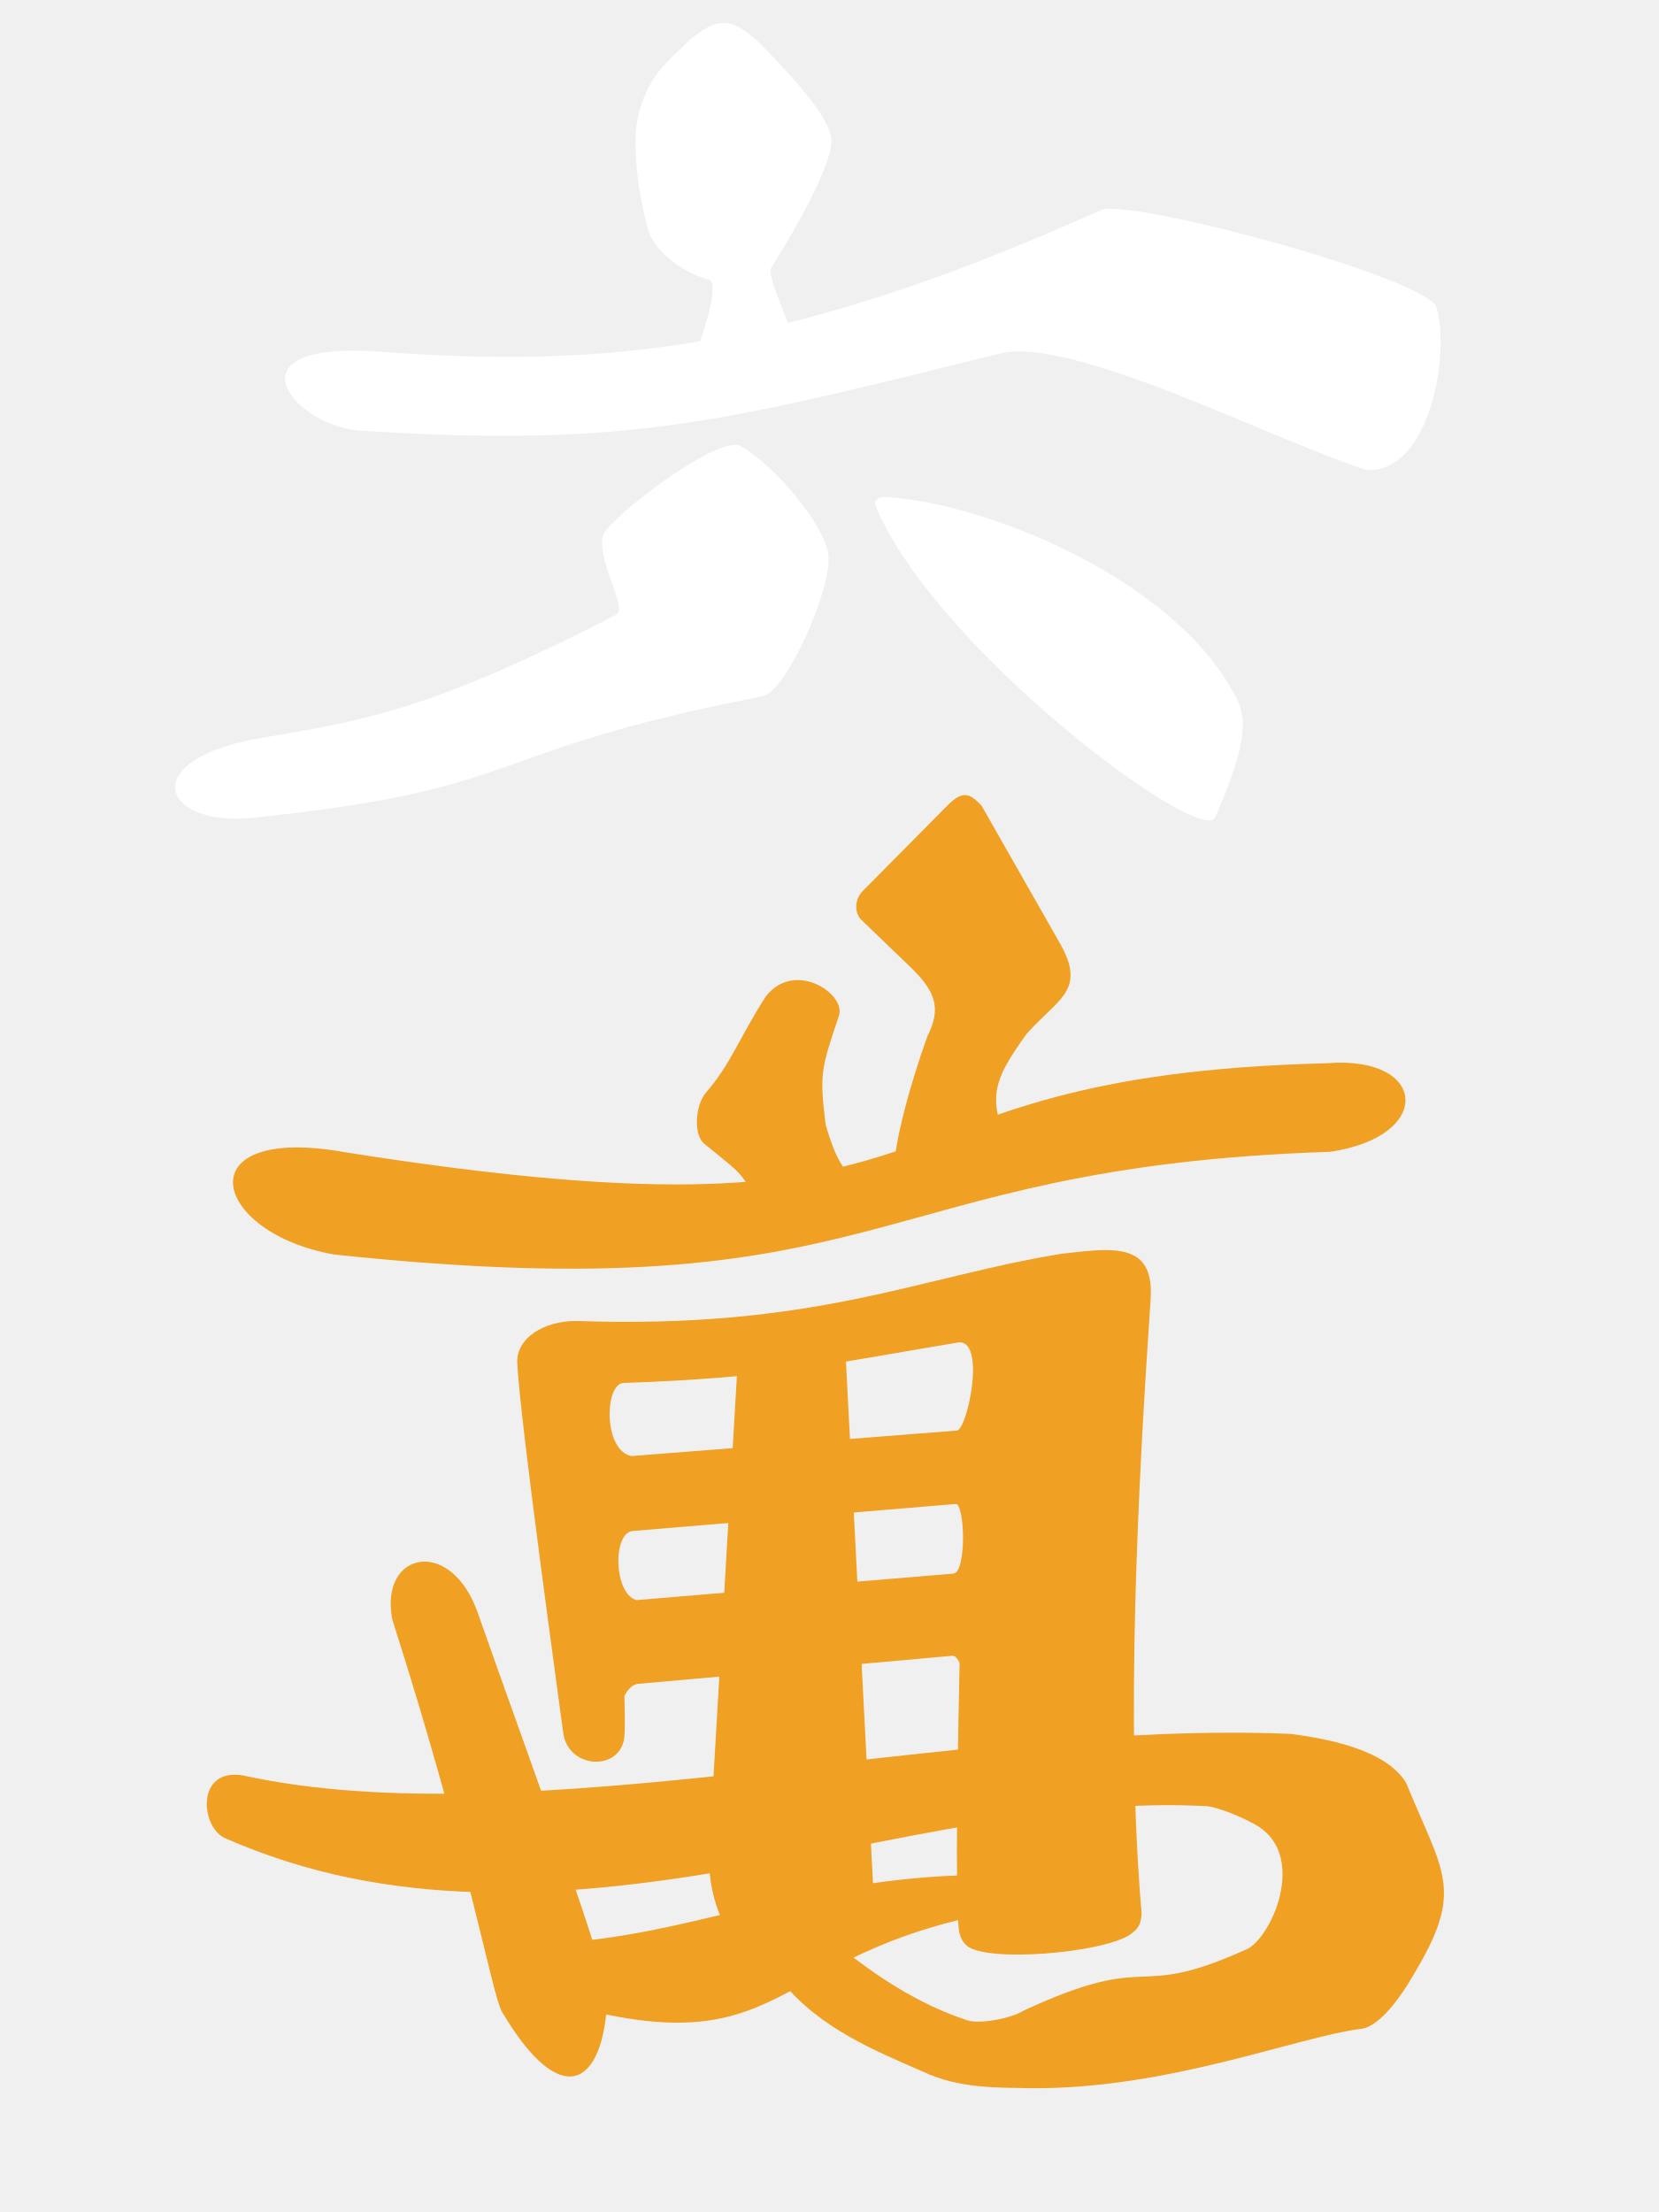
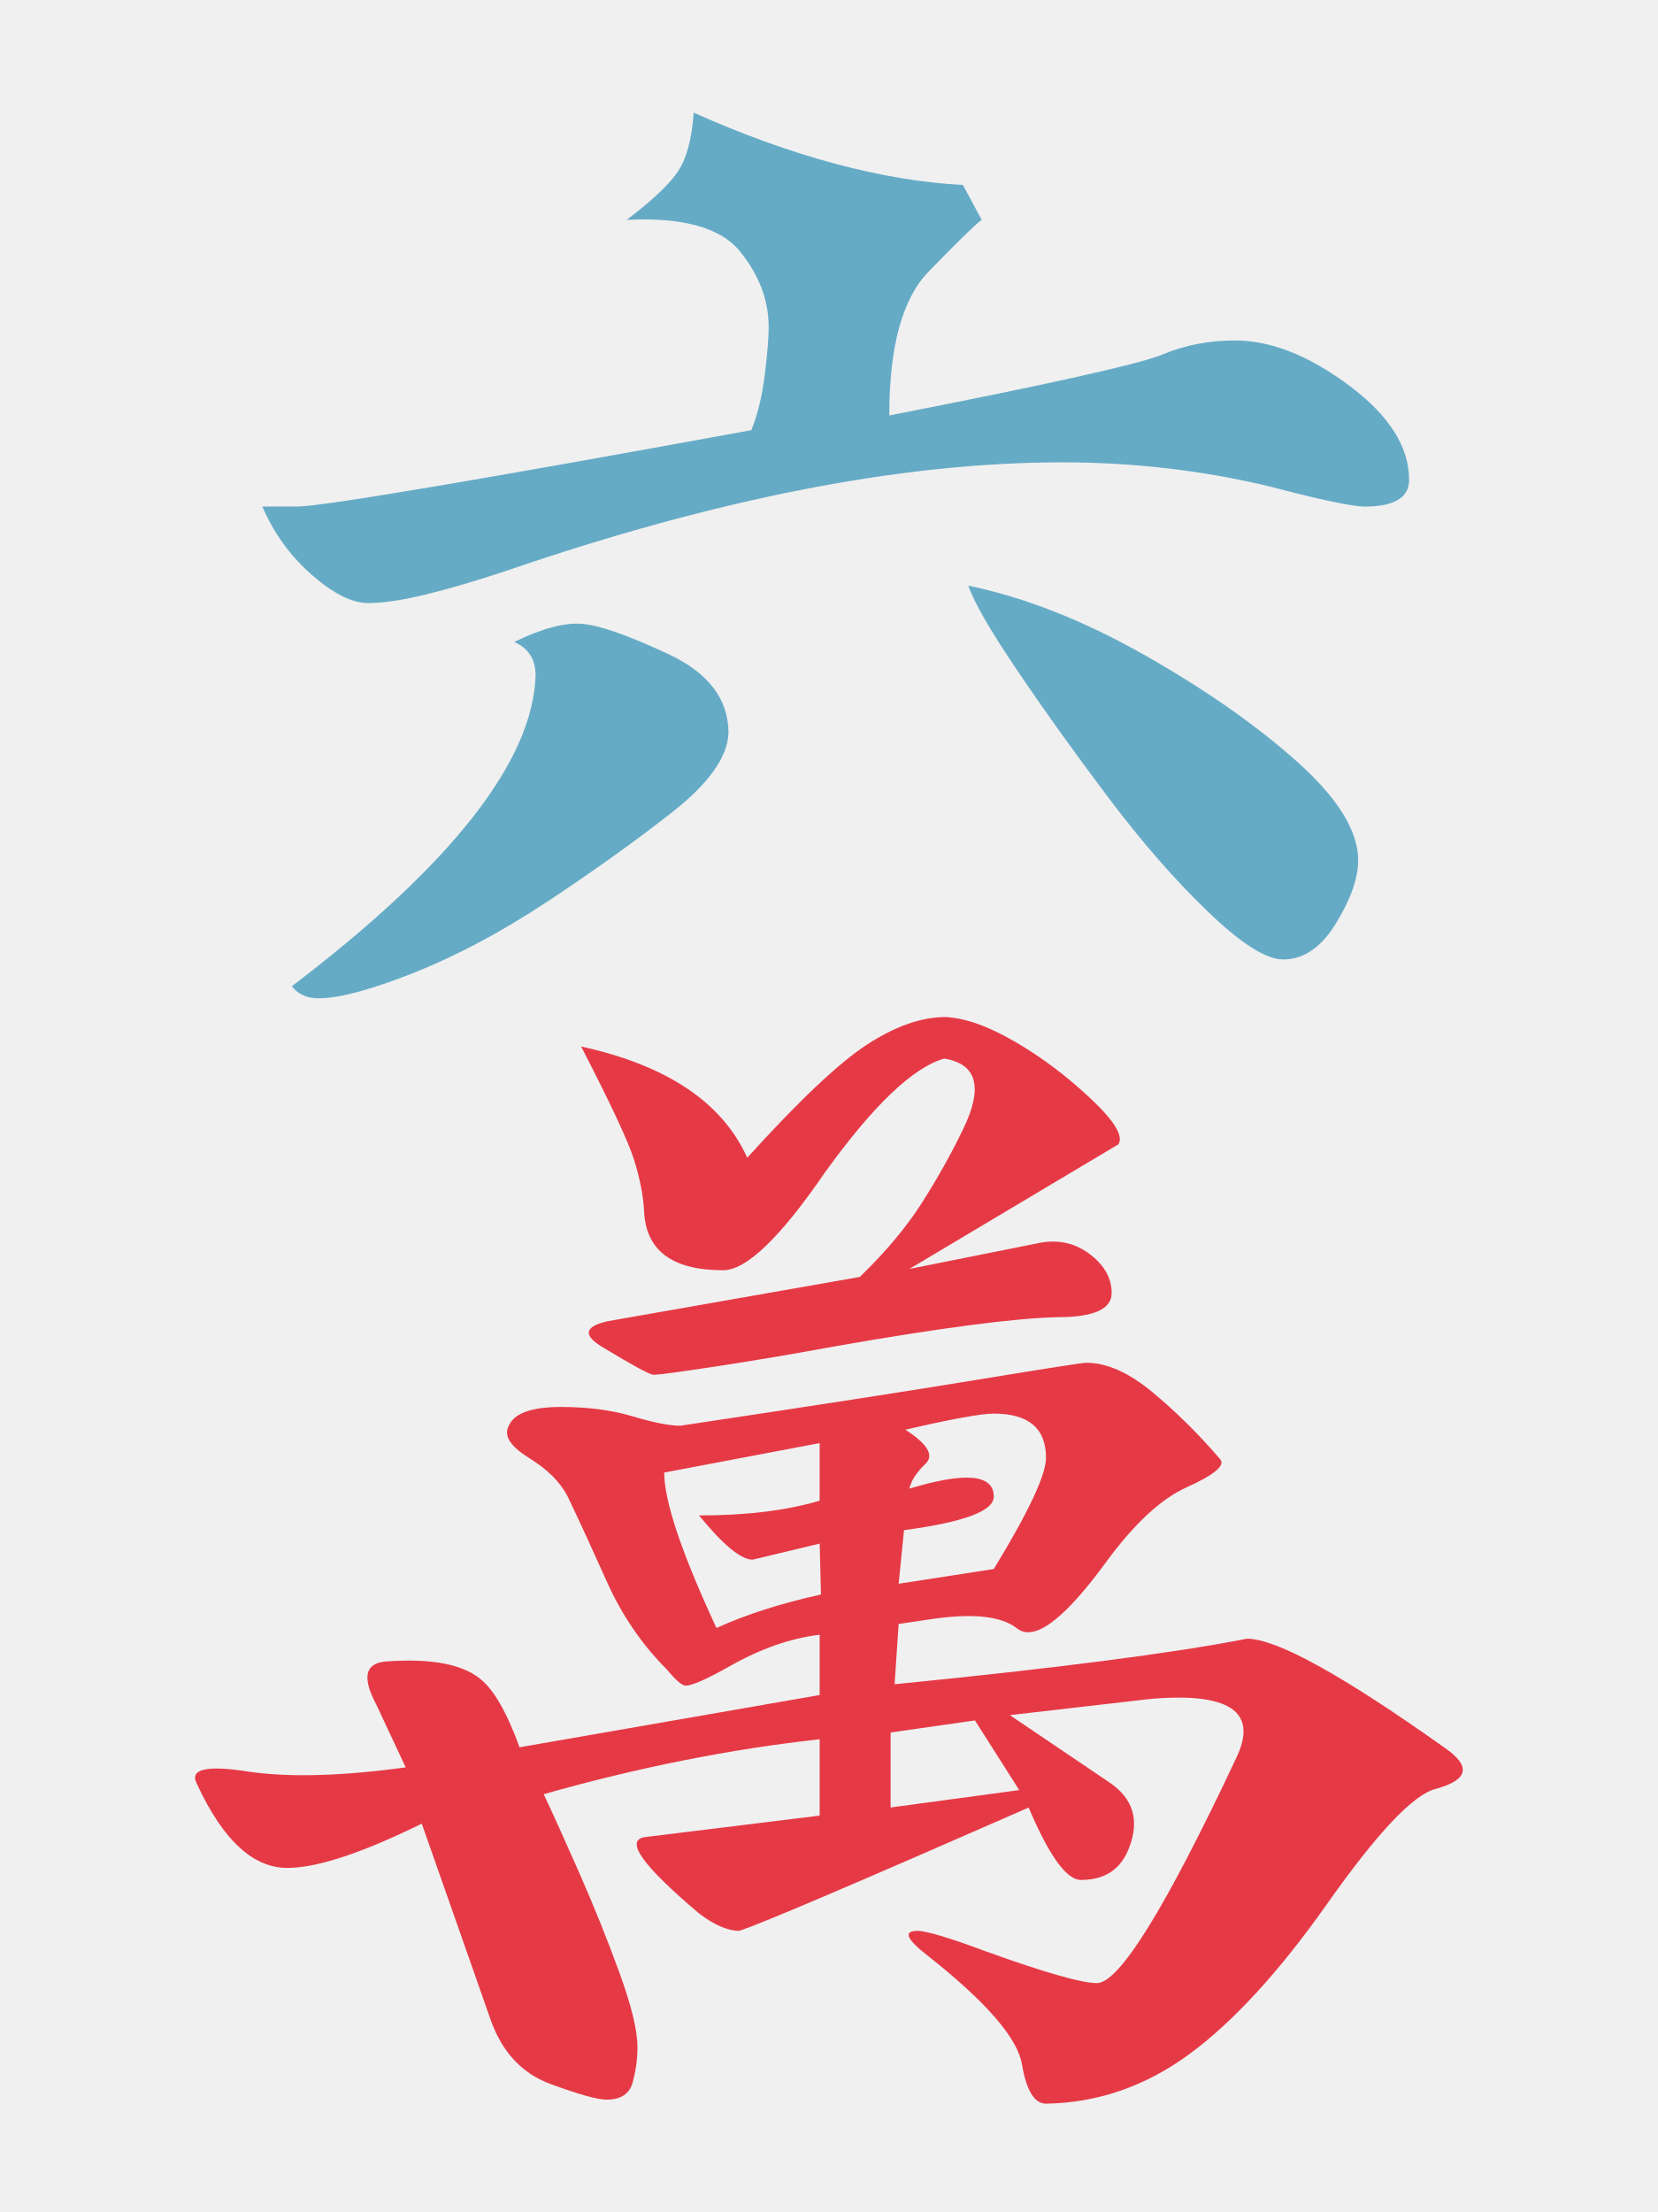
- <svg xmlns="http://www.w3.org/2000/svg" xmlns:ns1="http://www.openswatchbook.org/uri/2009/osb" width="300" height="400" viewBox="0 0 300 400" id="svg2" version="1.1">
-   <defs id="defs4">
-     <linearGradient id="linearGradient10055" ns1:paint="solid">
-       <stop style="stop-color:#000000;stop-opacity:1;" offset="0" id="stop10057" />
-     </linearGradient>
-     <marker orient="auto" refY="0" refX="0" id="Arrow1Lstart" style="overflow:visible">
-       <path id="path4978" d="M 0,0 5,-5 -12.5,0 5,5 0,0 Z" style="fill:#000000;fill-opacity:1;fill-rule:evenodd;stroke:#ff5c00;stroke-width:1pt;stroke-opacity:1" transform="matrix(0.8,0,0,0.8,10,0)" />
-     </marker>
-     <clipPath clipPathUnits="userSpaceOnUse" id="clipPath4243">
-       <circle style="opacity:1;fill:#000000;fill-opacity:0.297;fill-rule:nonzero;stroke:#000000;stroke-width:19.133;stroke-linecap:butt;stroke-linejoin:round;stroke-miterlimit:4;stroke-dasharray:none;stroke-dashoffset:0;stroke-opacity:1" id="circle4245" cx="-264.66" cy="-198.207" r="293.954" />
-     </clipPath>
-     <clipPath clipPathUnits="userSpaceOnUse" id="clipPath7847">
-       <ellipse style="opacity:1;fill:#822600;fill-opacity:1;fill-rule:nonzero;stroke:none;stroke-width:12;stroke-linecap:round;stroke-linejoin:round;stroke-miterlimit:4;stroke-dasharray:none;stroke-dashoffset:0;stroke-opacity:1" id="ellipse7849" cx="394" cy="552.362" rx="349.495" ry="216" />
-     </clipPath>
-     <clipPath clipPathUnits="userSpaceOnUse" id="clipPath4243-1">
-       <circle style="opacity:1;fill:#000000;fill-opacity:0.297;fill-rule:nonzero;stroke:#000000;stroke-width:19.133;stroke-linecap:butt;stroke-linejoin:round;stroke-miterlimit:4;stroke-dasharray:none;stroke-dashoffset:0;stroke-opacity:1" id="circle4245-4" cx="-264.66" cy="-198.207" r="293.954" />
-     </clipPath>
-     <clipPath clipPathUnits="userSpaceOnUse" id="clipPath7876">
-       <circle style="opacity:1;fill:#000000;fill-opacity:0.297;fill-rule:nonzero;stroke:#000000;stroke-width:19.133;stroke-linecap:butt;stroke-linejoin:round;stroke-miterlimit:4;stroke-dasharray:none;stroke-dashoffset:0;stroke-opacity:1" id="circle7878" cx="-264.66" cy="-198.207" r="293.954" />
-     </clipPath>
-     <clipPath clipPathUnits="userSpaceOnUse" id="clipPath14693">
-       <rect style="opacity:1;fill:#a53c3c;fill-opacity:1;fill-rule:nonzero;stroke:none;stroke-width:8;stroke-linecap:round;stroke-linejoin:round;stroke-miterlimit:4;stroke-dasharray:none;stroke-dashoffset:0;stroke-opacity:1" id="rect14695" width="131.784" height="168.821" x="-332.596" y="383.498" rx="1.255" ry="3.751" transform="matrix(0.9993908,-0.03489951,0.03489951,0.9993908,0,0)" />
-     </clipPath>
-     <clipPath clipPathUnits="userSpaceOnUse" id="clipPath14952">
-       <ellipse style="opacity:1;fill:#a53c3c;fill-opacity:1;fill-rule:nonzero;stroke:none;stroke-width:7;stroke-linecap:round;stroke-linejoin:round;stroke-miterlimit:4;stroke-dasharray:none;stroke-dashoffset:0;stroke-opacity:1" id="ellipse14954" cx="-271.344" cy="647.256" rx="69.057" ry="116.911" transform="matrix(0.9993908,-0.03489951,0.03489951,0.9993908,0,0)" />
-     </clipPath>
-     <pattern y="0" x="0" height="6" width="6" patternUnits="userSpaceOnUse" id="EMFhbasepattern" />
-   </defs>
-   <g id="layer1" transform="translate(0,-652.3622)">
-     <g id="g4220">
-       <path style="fill:#ffffff;fill-opacity:1;fill-rule:evenodd;stroke:none;stroke-width:1px;stroke-linecap:butt;stroke-linejoin:miter;stroke-opacity:1" d="m 138.731,661.522 c -6.662,-6.951 -9.144,-5.771 -14.01,-1.951 -3.9,3.998 -7.614,6.227 -9.403,14.146 -0.967,4.359 -0.136,13.042 1.951,20.487 1.287,3.662 6.019,7.381 11.005,8.78 1.709,0.542 -0.623,8.672 -2.439,13.007 l 18.21,-0.976 c -1.542,-4.9 -5.492,-12.838 -4.553,-14.308 5.1,-7.982 10.834,-18.724 10.861,-22.763 0.07,-3.681 -5.626,-10.163 -11.622,-16.422 z" id="path13466" />
-       <path style="fill:#ffffff;fill-opacity:1;fill-rule:evenodd;stroke:none;stroke-width:1px;stroke-linecap:butt;stroke-linejoin:miter;stroke-opacity:1" d="m 64.55,730.19 c -11.592,-1.2 -23.54,-15.848 3.029,-14.308 42.501,3.246 75.194,-0.247 131.689,-25.611 6.909,-1.686 58.325,12.344 60.432,17.56 2.654,7.909 -1.029,30.331 -12.666,29.494 -16.472,-5.205 -53.428,-24.456 -66.374,-20.983 -49.456,12.159 -66.638,17.118 -116.11,13.848 z" id="path13468" />
-       <path style="fill:#ffffff;fill-opacity:1;fill-rule:evenodd;stroke:none;stroke-width:1px;stroke-linecap:butt;stroke-linejoin:miter;stroke-opacity:1" d="m 133.871,733.005 c -4.023,-2.139 -24.469,13.505 -24.897,16.39 -0.846,5.325 4.786,12.92 2.299,14.189 -35.138,18.204 -47.383,19.284 -65.468,22.487 -21.424,4.198 -16.072,15.92 0,14.165 50.84,-5.295 39.721,-11.786 92.174,-21.982 4.079,-0.897 11.869,-18.058 11.869,-24.792 0,-5.73 -10.277,-17.435 -15.977,-20.457 z" id="path13470" />
-       <path style="fill:#ffffff;fill-opacity:1;fill-rule:evenodd;stroke:none;stroke-width:1px;stroke-linecap:butt;stroke-linejoin:miter;stroke-opacity:1" d="m 160.507,742.246 c -2.032,-0.118 -2.566,0.662 -2.081,1.814 10.907,25.898 58.795,61.458 61.326,56.121 7.436,-17.12 5.181,-19.571 2.029,-24.69 -11.855,-19.096 -43.212,-31.99 -61.274,-33.245 z" id="path13472" />
-     </g>
-     <g id="g6031" transform="translate(1034.343,648.8857)">
-       <path style="fill:#f0a023;fill-opacity:1;fill-rule:evenodd;stroke:none;stroke-width:1px;stroke-linecap:butt;stroke-linejoin:miter;stroke-opacity:1" d="m -973.9,230.335 c 101.51,10.776 95.086,-15.762 180.061,-18.577 18.885,-2.746 17.635,-17.46 -0.449,-16.017 -90.368,2.243 -58.779,34.939 -177.693,16.092 -28.997,-5.176 -24.264,14.568 -1.919,18.502 z" id="path6014" />
-       <path style="fill:#f0a023;fill-opacity:1;fill-rule:evenodd;stroke:none;stroke-width:1px;stroke-linecap:butt;stroke-linejoin:miter;stroke-opacity:1" d="m -882.636,187.136 c 1.311,-3.924 -7.997,-10.181 -13.219,-3.472 -4.831,7.479 -6.264,12.156 -10.86,17.42 -1.958,2.393 -2.241,7.725 -0.217,9.268 7.568,6.199 6.724,4.784 11.5,14.738 l 20.531,-1.762 c -6.52,-8.589 -7.597,-7.835 -10.131,-16.424 -1.165,-9.327 -0.808,-10.176 2.397,-19.767 z" id="path6017" />
-       <path style="fill:#f0a023;fill-opacity:1;fill-rule:evenodd;stroke:none;stroke-width:1px;stroke-linecap:butt;stroke-linejoin:miter;stroke-opacity:1" d="m -856.843,149.174 c -2.072,-2.165 -3.31,-2.932 -6.213,0 l -15.391,15.541 c -1.348,1.5 -1.372,3.705 -0.264,4.97 l 9.17,8.834 c 4.354,4.252 5.464,7.314 2.9,12.336 -3.42,9.616 -5.986,19.367 -6.097,24.708 l 21.181,-3.487 c -3.959,-9.817 -3.871,-12.357 2.865,-21.646 5.559,-6.327 10.933,-7.774 5.995,-16.417 z" id="path6019" />
-       <path style="fill:#f0a023;fill-opacity:1;fill-rule:evenodd;stroke:none;stroke-width:1px;stroke-linecap:butt;stroke-linejoin:miter;stroke-opacity:1" d="m -834.439,229.529 c -2.38,3.3e-4 -5.115,0.352 -7.986,0.676 -25.981,4.24 -44.632,13.662 -87.783,12.141 -5.841,0.03 -10.797,3.108 -10.592,7.59 0.416,9.893 7.7,62.177 8.305,66.889 0.853,6.418 9.79,6.988 10.967,1.342 0.216,-1.034 0.221,-3.958 0.098,-7.996 0.548,-1.144 1.398,-2.02 2.309,-2.184 l 56.982,-5.092 c 0.58,0.007 1.014,0.545 1.32,1.33 -0.442,20.093 -0.684,39.742 -0.254,46.623 0.124,1.52 0.051,3.12 1.57,4.486 3.627,3.034 24.108,1.363 29.408,-1.947 1.469,-1.078 2,-1.583 2.197,-3.83 -2.961,-33.992 -0.668,-77.217 1.605,-110.873 0.596,-7.453 -2.911,-9.155 -8.146,-9.154 z m -26.98,16.764 c 5.652,-1.389 2.022,15.829 0.088,15.877 l -58.828,4.611 c -5.127,-1.024 -4.88,-13.066 -1.422,-13.229 26.638,-0.896 35.744,-3.181 60.162,-7.26 z m -0.129,29.152 c 1.706,-0.131 2.018,12.385 -0.381,12.586 l -57.32,4.797 c -4.101,-1.151 -4.352,-11.962 -0.779,-12.492 z" id="path6021" />
-       <path style="fill:#f0a023;fill-opacity:1;fill-rule:evenodd;stroke:none;stroke-width:1px;stroke-linecap:butt;stroke-linejoin:miter;stroke-opacity:1" d="m -881.542,246.32 -19.233,0.635 -5.291,90.559 c -0.751,10.292 4.492,20.611 11.241,20.763 l 18.742,-6.546 z" id="path6023" />
-       <path style="fill:#f0a023;fill-opacity:1;fill-rule:evenodd;stroke:none;stroke-width:1px;stroke-linecap:butt;stroke-linejoin:miter;stroke-opacity:1" d="m -942.636,354.94 0.846,8.028 c 54.246,18.284 41.637,-8.576 96.894,-15.151 l -0.635,-4.928 c -42.242,-2.987 -64.353,13.179 -97.106,12.052 z" id="path6025" />
-       <path style="fill:#f0a023;fill-opacity:1;fill-rule:evenodd;stroke:none;stroke-width:1px;stroke-linecap:butt;stroke-linejoin:miter;stroke-opacity:1" d="m -947.816,295.507 c -4.791,-14.349 -18.048,-11.531 -15.569,0.885 13.897,43.448 17.942,67.497 19.799,70.859 10.792,18.229 18.403,13.454 19.078,-2.434 0.111,-4.849 -14.234,-43.495 -23.308,-69.31 z" id="path6027" />
-       <path style="fill:#f0a023;fill-opacity:1;fill-rule:evenodd;stroke:none;stroke-width:1px;stroke-linecap:butt;stroke-linejoin:miter;stroke-opacity:1" d="m -990.503,324.512 c -8.359,-1.304 -7.6,9.084 -3.317,11.288 59.847,26.468 123.838,-8.866 177.967,-5.691 2.058,0.369 5.313,1.564 8.294,3.202 9.557,5.048 3.734,19.51 -0.976,22.479 -21.536,9.845 -16.514,0.091 -40.673,11.25 -2.277,1.46 -8.257,2.597 -10.482,1.685 -8.943,-2.978 -16.302,-8.102 -22.15,-12.664 l -11.188,5.646 c 6.905,8.601 17.1,12.672 25.541,16.371 6.747,3.213 14.126,2.854 19.029,3.006 25.108,0.345 48.589,-9.297 60.403,-10.755 3.458,-0.53 7.483,-6.525 9.051,-9.31 9.691,-15.872 5.688,-18.57 -1.086,-35.189 -3.849,-6.232 -14.98,-8.012 -20.828,-8.805 -60.718,-2.574 -138.254,18.812 -189.585,7.487 z" id="path6029" />
+ <svg xmlns="http://www.w3.org/2000/svg" version="1.1" id="Layer_1" x="0px" y="0px" width="66.334px" height="88.5px" viewBox="0 0 66.334 88.5" enable-background="new 0 0 66.334 88.5" xml:space="preserve">
+   <g>
+     <g>
+       <path fill="#E63946" d="M57.773,69.905c-4.075-2.895-6.7-4.342-7.88-4.342c-2.895,0.57-7.595,1.179-14.098,1.822l0.161-2.411    l1.446-0.215c1.572-0.214,2.662-0.09,3.27,0.375c0.679,0.57,1.857-0.287,3.538-2.573c1.143-1.571,2.233-2.59,3.271-3.055    c1.105-0.5,1.555-0.875,1.339-1.125c-0.856-1.001-1.76-1.894-2.708-2.68c-0.946-0.787-1.831-1.179-2.651-1.179    c-0.144,0-1.574,0.223-4.287,0.669c-2.716,0.448-6.701,1.063-11.953,1.851c-0.43,0-1.064-0.124-1.906-0.375    c-0.838-0.251-1.793-0.376-2.865-0.376c-1.18,0-1.877,0.251-2.091,0.751c-0.215,0.393,0.053,0.821,0.805,1.286    c0.751,0.465,1.267,0.982,1.554,1.555c0.429,0.895,0.946,2.02,1.554,3.376c0.606,1.358,1.411,2.537,2.413,3.538    c0.356,0.429,0.607,0.644,0.75,0.644c0.249,0,0.822-0.251,1.715-0.751c1.251-0.716,2.466-1.144,3.646-1.286v2.413    c-5.327,0.928-9.329,1.625-12.008,2.09c-0.466-1.287-0.948-2.164-1.447-2.627c-0.716-0.68-2.02-0.947-3.913-0.804    c-0.823,0.071-0.947,0.643-0.375,1.715l1.18,2.52c-2.609,0.356-4.728,0.409-6.354,0.16c-1.625-0.25-2.296-0.089-2.009,0.484    c1.071,2.321,2.322,3.447,3.752,3.375c1.179-0.036,2.929-0.625,5.254-1.768l2.786,7.933c0.463,1.25,1.26,2.082,2.385,2.492    c1.125,0.412,1.867,0.618,2.225,0.618c0.571,0,0.921-0.234,1.044-0.696c0.126-0.466,0.19-0.931,0.19-1.395    c0-0.679-0.244-1.681-0.726-3.001c-0.482-1.323-1.018-2.654-1.608-3.995c-0.59-1.34-1.062-2.384-1.419-3.134    c3.787-1.072,7.468-1.805,11.043-2.198v3.055l-6.97,0.857c-0.856,0.108-0.144,1.126,2.145,3.056    c0.606,0.463,1.143,0.696,1.607,0.696c0.714-0.214,4.574-1.858,11.58-4.931c0.82,1.93,1.518,2.896,2.09,2.896    c0.964,0,1.607-0.43,1.93-1.288c0.428-1.108,0.16-1.983-0.805-2.625l-3.966-2.681l5.573-0.643    c3.217-0.288,4.377,0.499,3.484,2.358c-2.823,6.004-4.683,9.006-5.574,9.006c-0.608,0-2.056-0.412-4.342-1.233    c-1.538-0.573-2.485-0.858-2.84-0.858c-0.572,0-0.45,0.322,0.375,0.965c2.358,1.857,3.625,3.315,3.806,4.368    c0.177,1.055,0.499,1.582,0.964,1.582c2.072-0.036,3.983-0.696,5.736-1.983c1.749-1.287,3.571-3.27,5.467-5.949    c2.037-2.896,3.502-4.449,4.396-4.664C58.772,71.208,58.878,70.654,57.773,69.905z M36.171,61.221    c2.394-0.321,3.592-0.767,3.592-1.34c0-0.895-1.126-1.001-3.376-0.322c0.071-0.321,0.284-0.651,0.643-0.993    c0.355-0.339,0.087-0.792-0.805-1.365c1.856-0.43,3.036-0.644,3.538-0.644c1.395,0,2.09,0.59,2.09,1.769    c0,0.68-0.695,2.162-2.09,4.449l-3.806,0.589L36.171,61.221z M28.667,65.134c-1.395-3.001-2.091-5.076-2.091-6.218l6.219-1.179    v2.305c-1.323,0.392-2.933,0.59-4.825,0.59c0.966,1.179,1.679,1.769,2.144,1.769l2.682-0.643l0.053,2.037    C31.239,64.149,29.846,64.598,28.667,65.134z M40.781,71.62l-5.146,0.696v-3.001l3.375-0.482L40.781,71.62z" />
+       <path fill="#66ABC6" d="M51.34,38.387c0.822,0,1.527-0.483,2.117-1.448c0.589-0.965,0.886-1.805,0.886-2.52    c0-1.179-0.824-2.502-2.467-3.966c-1.645-1.464-3.681-2.886-6.11-4.262c-2.432-1.375-4.771-2.294-7.021-2.76    c0.214,0.644,0.857,1.761,1.929,3.35c1.072,1.591,2.287,3.289,3.646,5.093c1.357,1.805,2.698,3.342,4.021,4.609    C49.659,37.752,50.66,38.387,51.34,38.387z" />
+       <path fill="#66ABC6" d="M12.479,23.002c0.858,0.751,1.609,1.126,2.252,1.126c0.607,0,1.384-0.116,2.33-0.35    c0.948-0.231,2.012-0.545,3.19-0.937c8.434-2.896,15.848-4.343,22.246-4.343c2.856,0,5.628,0.322,8.308,0.965    c2.036,0.537,3.305,0.804,3.806,0.804c1.179,0,1.77-0.358,1.77-1.072c0-1.323-0.805-2.582-2.412-3.78    c-1.608-1.196-3.129-1.794-4.556-1.794c-1.038,0-2.004,0.187-2.895,0.561c-0.896,0.376-4.54,1.19-10.936,2.44    c0-2.787,0.535-4.717,1.607-5.789c1.106-1.143,1.804-1.822,2.09-2.037l-0.75-1.394c-3.251-0.177-6.843-1.142-10.773-2.894    c-0.073,1.036-0.278,1.814-0.617,2.331c-0.339,0.519-1.027,1.17-2.062,1.957c2.25-0.107,3.76,0.313,4.527,1.258    c0.769,0.948,1.152,1.958,1.152,3.03c0,0.429-0.052,1.072-0.159,1.93c-0.107,0.857-0.287,1.591-0.536,2.197    c-11.15,2.037-17.206,3.055-18.172,3.055h-1.393C10.959,21.34,11.621,22.252,12.479,23.002z" />
+       <path fill="#E63946" d="M43.647,43.961c-0.947-0.894-1.955-1.653-3.028-2.279c-1.071-0.624-2.002-0.954-2.787-0.991    c-0.965,0-2.01,0.367-3.137,1.098c-1.124,0.733-2.724,2.242-4.796,4.531c-1.001-2.216-3.216-3.699-6.646-4.45    c1.18,2.288,1.885,3.797,2.116,4.528c0.232,0.733,0.366,1.422,0.403,2.064c0.071,1.573,1.125,2.359,3.163,2.359    c0.927,0,2.284-1.304,4.073-3.913c1.93-2.68,3.519-4.198,4.77-4.556c1.321,0.214,1.572,1.162,0.751,2.84    c-0.465,0.965-1.01,1.938-1.635,2.921c-0.625,0.983-1.456,1.975-2.492,2.976l-10.076,1.769c-0.967,0.215-1.02,0.573-0.162,1.073    c1.18,0.714,1.84,1.072,1.984,1.072c0.214,0,1.08-0.115,2.599-0.35c1.519-0.231,3.045-0.49,4.584-0.775    c4.287-0.751,7.288-1.144,9.004-1.18c1.429,0,2.145-0.322,2.145-0.965c0-0.606-0.304-1.134-0.911-1.582    c-0.608-0.446-1.306-0.579-2.091-0.4l-5.091,1.018l8.361-4.985C44.962,45.461,44.595,44.854,43.647,43.961z" />
+       <path fill="#66ABC6" d="M11.676,39.459c0.248,0.321,0.606,0.482,1.071,0.482c0.821,0,2.092-0.339,3.806-1.018    c1.715-0.681,3.492-1.626,5.332-2.841c1.841-1.216,3.502-2.403,4.985-3.566c1.483-1.16,2.242-2.223,2.278-3.188    c0-1.357-0.804-2.412-2.411-3.162c-1.608-0.751-2.762-1.154-3.459-1.208s-1.599,0.189-2.706,0.725    c0.571,0.251,0.858,0.697,0.858,1.34C21.322,30.453,18.071,34.597,11.676,39.459z" />
    </g>
  </g>
</svg>
